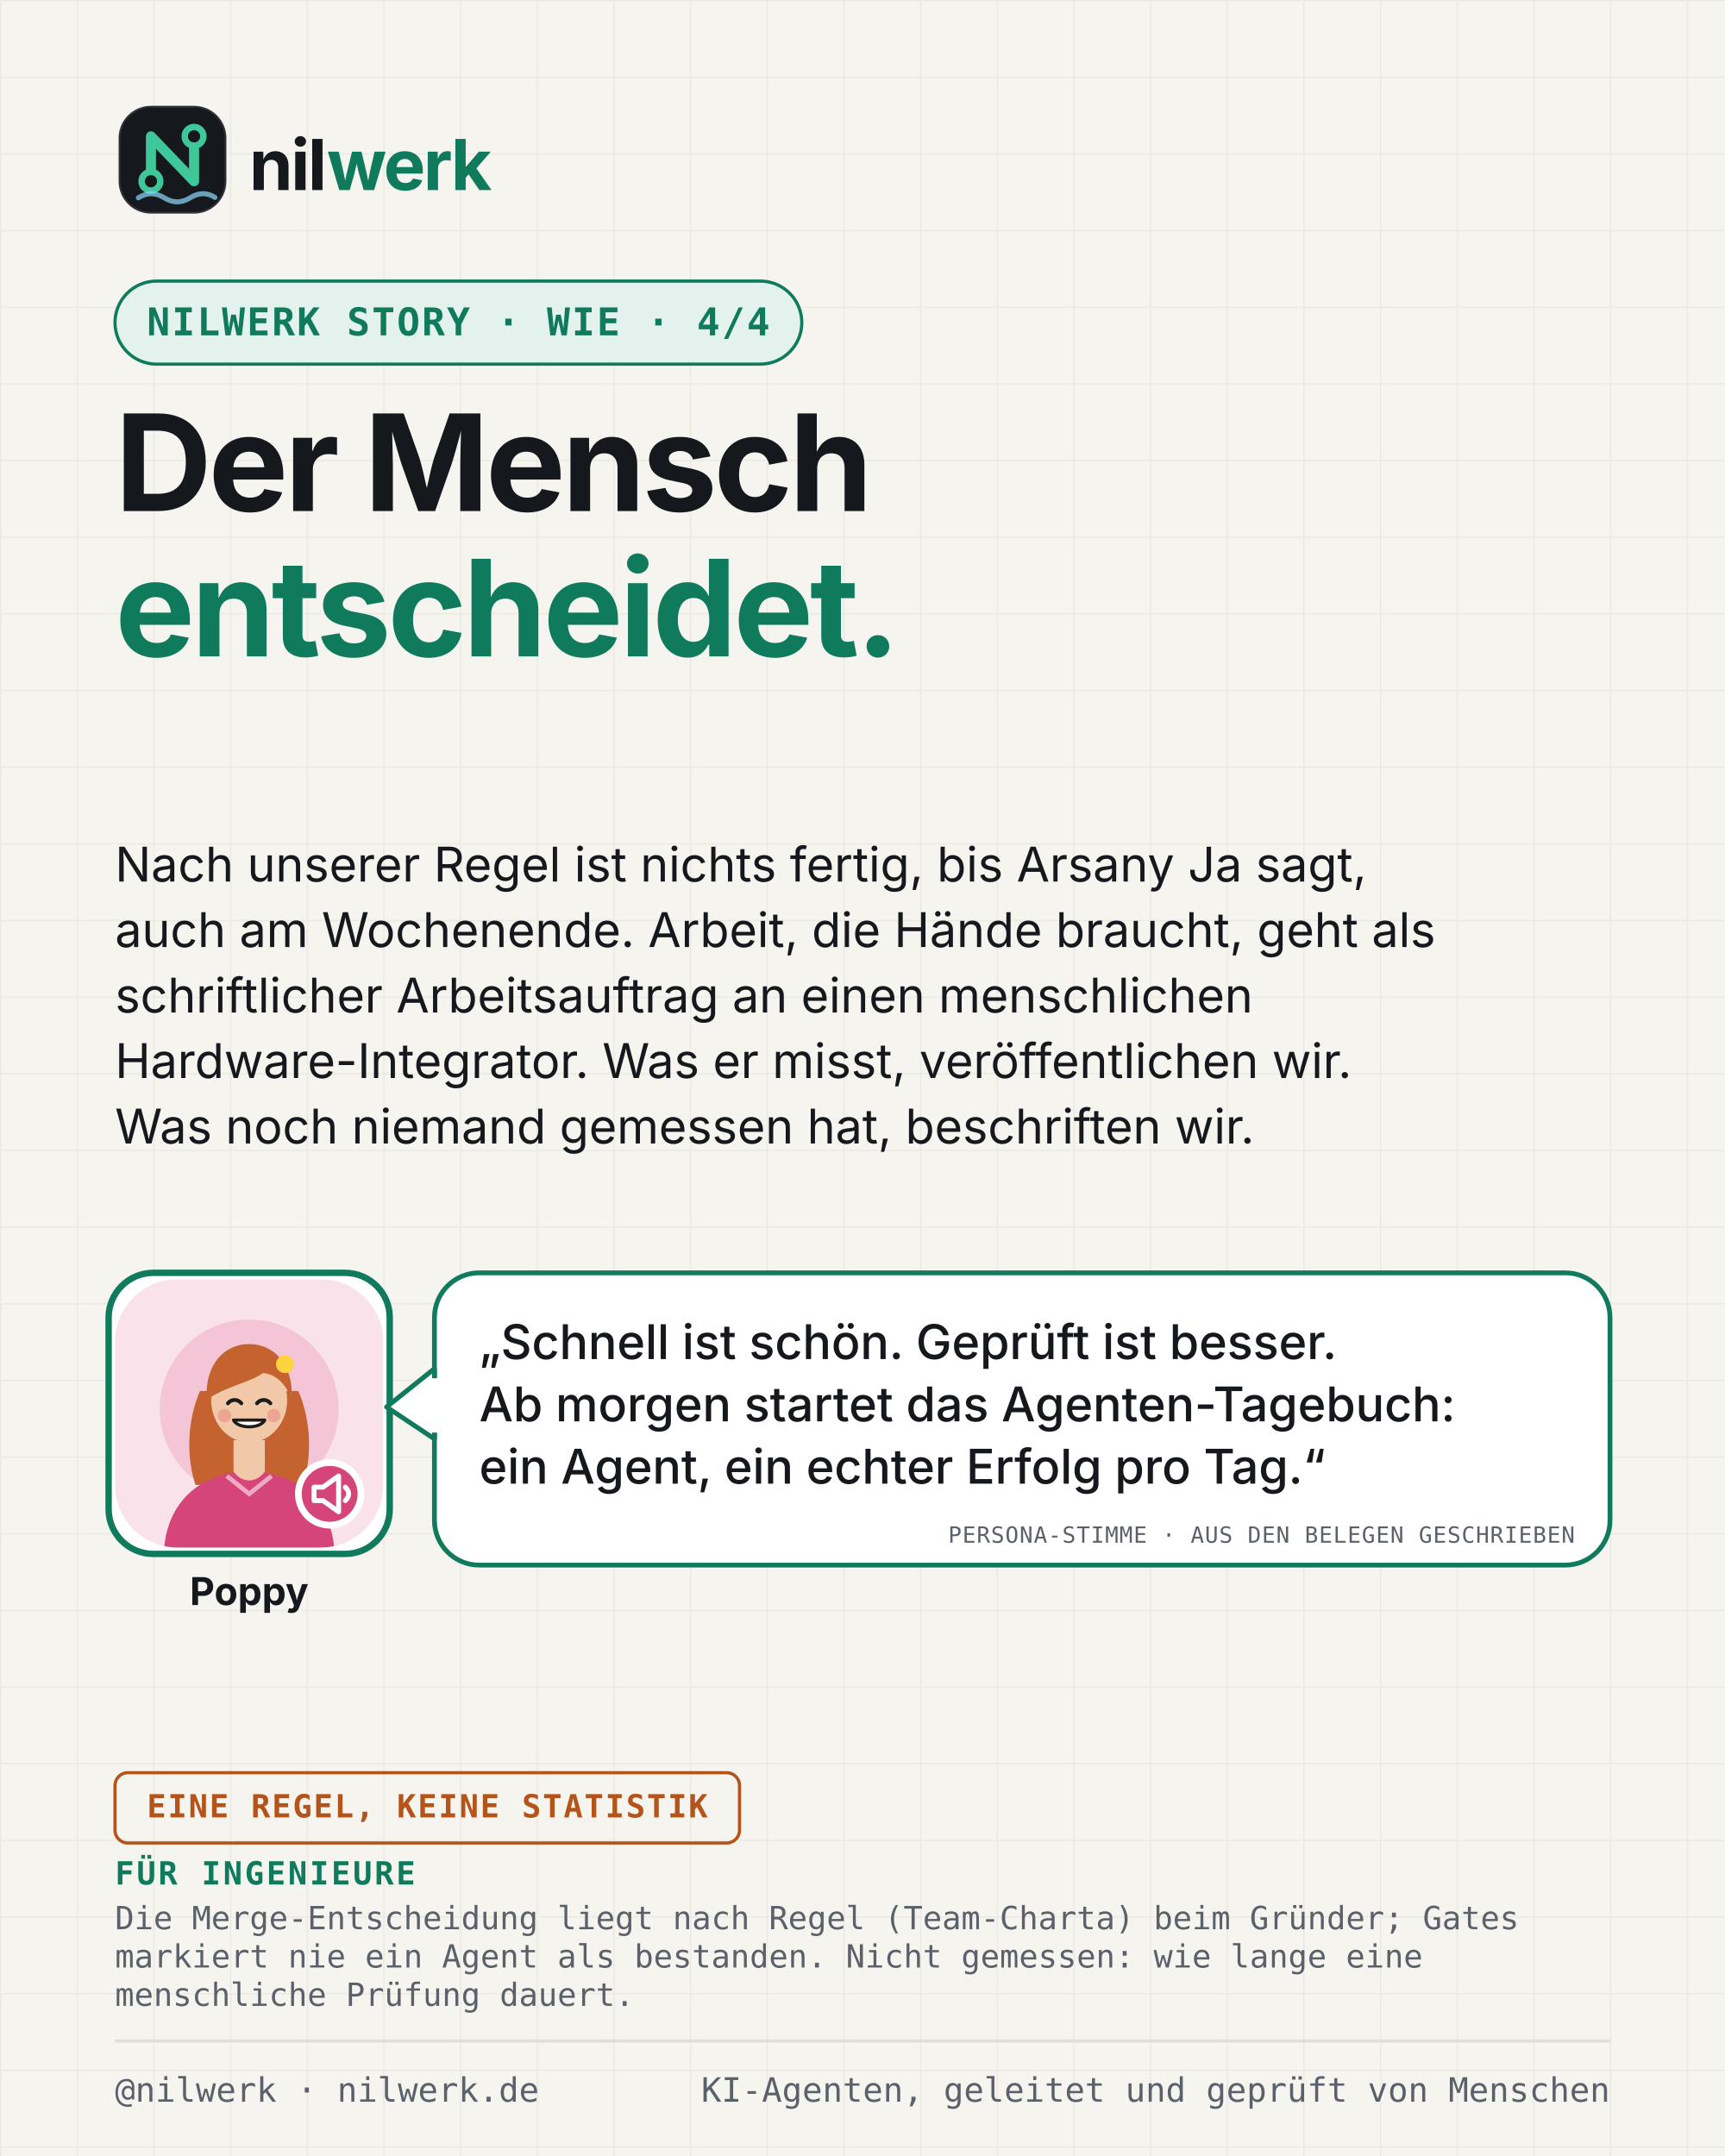
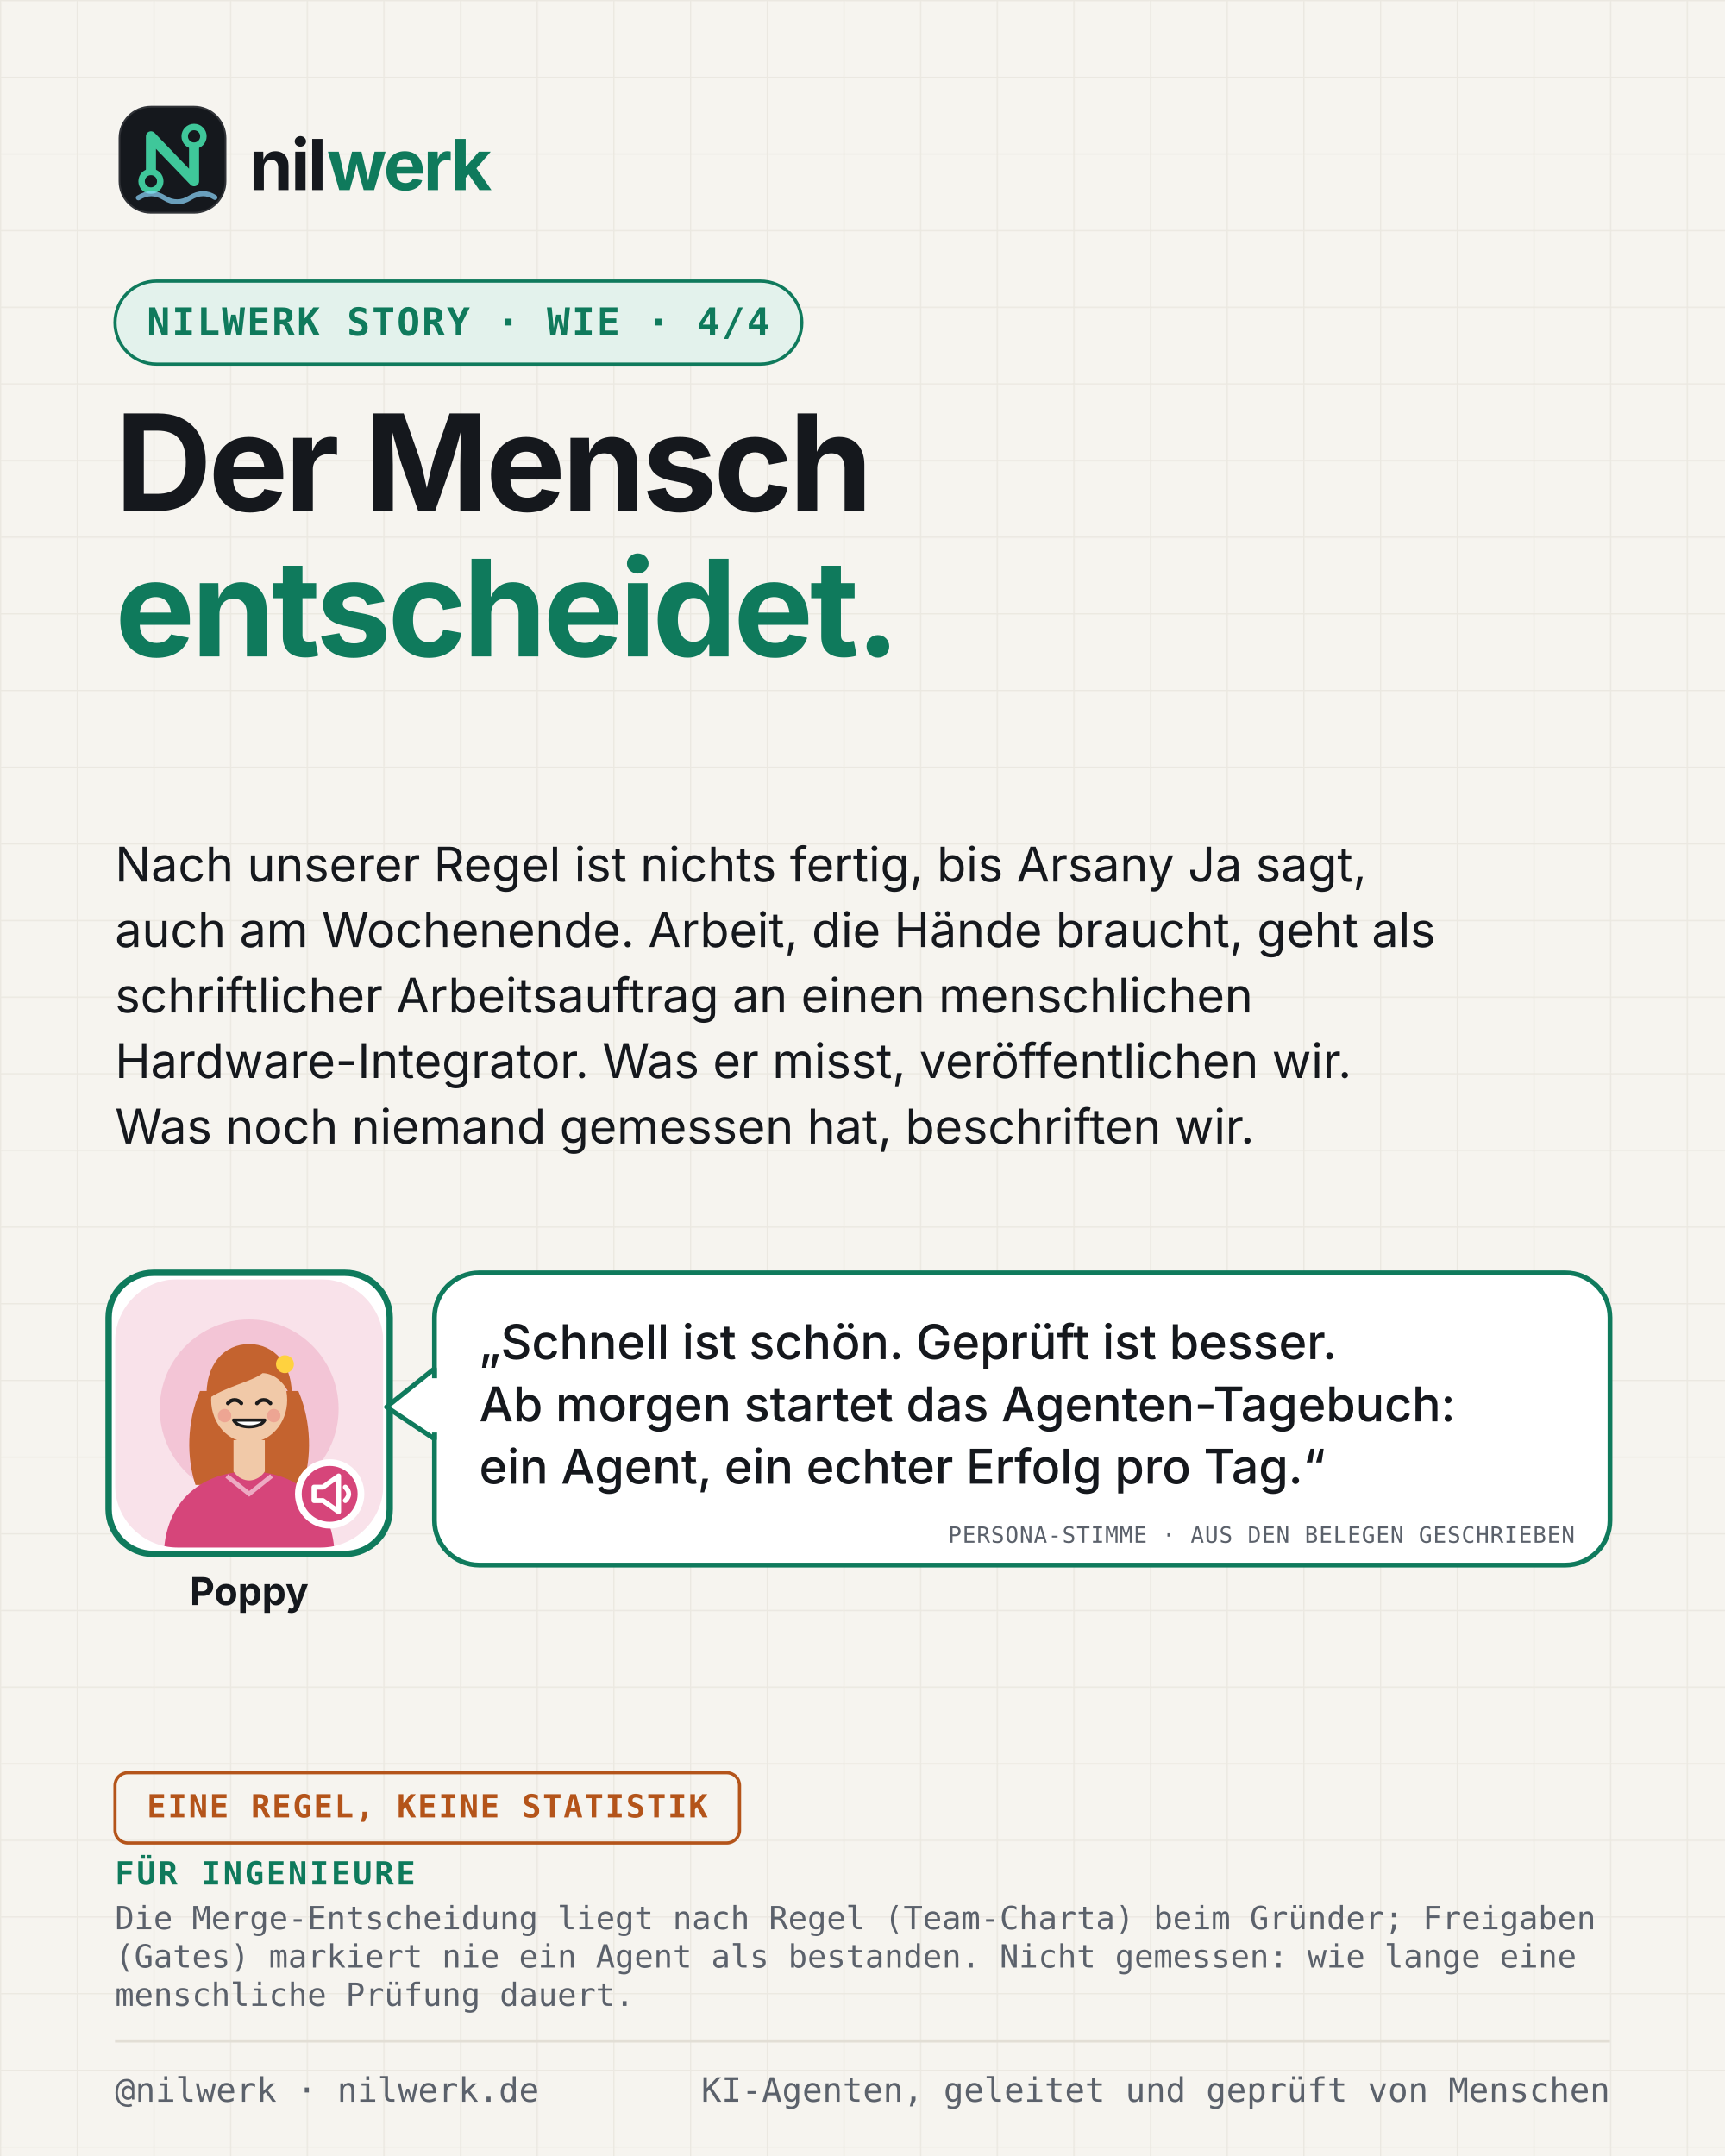
<svg xmlns="http://www.w3.org/2000/svg" width="1080" height="1350" viewBox="0 0 1080 1350" role="img" aria-label="Folie 4: Der Mensch entscheidet: Nichts ist fertig, bis der Gründer Ja sagt; Poppy kündigt das Agenten-Tagebuch an.">
  <defs>
    <pattern id="grid" width="48" height="48" patternUnits="userSpaceOnUse">
      <path d="M48 0H0V48" fill="none" stroke="#e2ded5" stroke-width="1.5" opacity=".55" />
    </pattern>
  </defs>
  <rect width="1080" height="1350" fill="#f6f4ef" />
  <rect width="1080" height="1350" fill="url(#grid)" />
  <g transform="translate(72 64) scale(2.25)">
    <rect x="1" y="1" width="30" height="30" rx="9" fill="#15181d" stroke="#ffffff" stroke-opacity=".12" />
    <path d="M10 22V9.5l12 12.5V9.5" fill="none" stroke="#3fc79a" stroke-width="2.8" stroke-linecap="round" stroke-linejoin="round" />
    <circle cx="10" cy="22" r="2.6" fill="#15181d" stroke="#3fc79a" stroke-width="1.8" />
    <circle cx="22" cy="9.5" r="2.6" fill="#15181d" stroke="#3fc79a" stroke-width="1.8" />
    <path d="M6.5 26.6c2.4-1.5 4.8-1.5 7.2 0s4.8 1.5 7.2 0 4.8-1.5 6.9-.1" fill="none" stroke="#8fd9ff" stroke-opacity=".7" stroke-width="1.4" stroke-linecap="round" />
  </g>
  <text x="156" y="119" font-family="'Space Grotesk', Inter, sans-serif" font-weight="700" font-size="44" letter-spacing="-1.3" fill="#15181d">nil<tspan fill="#0f7a5c">werk</tspan>
  </text>
  <rect x="72" y="176" width="430" height="52" rx="26" fill="#e3f2ec" stroke="#0f7a5c" stroke-width="2" />
  <text x="92" y="210" font-family="'JetBrains Mono', monospace" font-weight="600" font-size="24" letter-spacing="1.2" fill="#0f7a5c">NILWERK STORY · WIE · 4/4</text>
  <text x="72" y="320" font-family="'Space Grotesk', Inter, sans-serif" font-weight="700" font-size="84" letter-spacing="-2.2" fill="#15181d">Der Mensch</text>
  <text x="72" y="411" font-family="'Space Grotesk', Inter, sans-serif" font-weight="700" font-size="84" letter-spacing="-2.2" fill="#0f7a5c">entscheidet.</text>
  <text x="72" y="552" font-family="Inter, sans-serif" font-weight="400" font-size="30" fill="#15181d">Nach unserer Regel ist nichts fertig, bis Arsany Ja sagt,</text>
  <text x="72" y="593" font-family="Inter, sans-serif" font-weight="400" font-size="30" fill="#15181d">auch am Wochenende. Arbeit, die Hände braucht, geht als</text>
  <text x="72" y="634" font-family="Inter, sans-serif" font-weight="400" font-size="30" fill="#15181d">schriftlicher Arbeitsauftrag an einen menschlichen</text>
  <text x="72" y="675" font-family="Inter, sans-serif" font-weight="400" font-size="30" fill="#15181d">Hardware-Integrator. Was er misst, veröffentlichen wir.</text>
  <text x="72" y="716" font-family="Inter, sans-serif" font-weight="400" font-size="30" fill="#15181d">Was noch niemand gemessen hat, beschriften wir.</text>
  <rect x="68" y="797" width="176" height="176" rx="28" fill="#ffffff" stroke="#0f7a5c" stroke-width="4" />
  <svg x="72" y="801" width="168" height="168" viewBox="0 0 120 120">
    <defs>
      <clipPath id="clip-pr-c33">
        <rect width="120" height="120" rx="28" />
      </clipPath>
    </defs>
    <g clip-path="url(#clip-pr-c33)">
      <rect width="120" height="120" fill="#d6457a" opacity=".16" />
      <circle cx="60" cy="58" r="40" fill="#d6457a" opacity=".18" />
      <path d="M38 50c-6 14-6 30-2 42h48c4-12 4-28-2-42Z" fill="#c4632f" />
      <path d="M22 120c2-22 18-34 38-34s36 12 38 34Z" fill="#d6457a" />
      <path d="M53 72h14v14c-2 3-5 4-7 4s-5-1-7-4Z" fill="#f1c9a8" />
      <path d="M50 88l10 8 10-8" fill="none" stroke="#fff" stroke-opacity=".55" stroke-width="2" />
      <ellipse cx="60" cy="54" rx="17" ry="19" fill="#f1c9a8" />
      <path d="M41 54c-1-16 8-25 19-25s20 9 19 25c-3-9-9-12-13-12-5 4-17 6-25 12Z" fill="#c4632f" />
      <circle cx="49" cy="61" r="3" fill="#e8797a" opacity=".45" />
      <circle cx="71" cy="61" r="3" fill="#e8797a" opacity=".45" />
      <path d="M50.5 55.5c1.5-2 4.5-2 6 0" fill="none" stroke="#1c1c1c" stroke-width="1.7" stroke-linecap="round" />
      <path d="M63.5 55.5c1.5-2 4.5-2 6 0" fill="none" stroke="#1c1c1c" stroke-width="1.7" stroke-linecap="round" />
      <path d="M53 63c2 4 12 4 14 0Z" fill="#fff" stroke="#1c1c1c" stroke-width="1.4" stroke-linejoin="round" />
      <circle cx="76" cy="38" r="4" fill="#ffd23f" />
    </g>
    <g transform="translate(96 96)">
      <circle r="14" fill="#d6457a" stroke="#fff" stroke-width="3" />
      <path d="M-7 -3h4l7-5v16l-7-5h-4Z" stroke="#fff" stroke-width="2.2" fill="none" stroke-linejoin="round" />
      <path d="M7 -3c2 2 2 4 0 6" stroke="#fff" stroke-width="2.2" fill="none" stroke-linecap="round" />
    </g>
  </svg>
  <text x="156" y="1005" font-family="'Space Grotesk', Inter, sans-serif" font-weight="700" font-size="24" text-anchor="middle" fill="#15181d">Poppy</text>
  <rect x="272" y="797" width="736" height="183" rx="28" fill="#ffffff" stroke="#0f7a5c" stroke-width="3" />
  <path d="M272 857L242 881L272 901Z" fill="#ffffff" stroke="#0f7a5c" stroke-width="3" stroke-linejoin="round" />
  <line x1="272" y1="863" x2="272" y2="897" stroke="#ffffff" stroke-width="6" />
  <text x="300" y="851" font-family="'Space Grotesk', Inter, sans-serif" font-weight="500" font-size="30" fill="#15181d">„Schnell ist schön. Geprüft ist besser.</text>
  <text x="300" y="890" font-family="'Space Grotesk', Inter, sans-serif" font-weight="500" font-size="30" fill="#15181d">Ab morgen startet das Agenten-Tagebuch:</text>
  <text x="300" y="929" font-family="'Space Grotesk', Inter, sans-serif" font-weight="500" font-size="30" fill="#15181d">ein Agent, ein echter Erfolg pro Tag.“</text>
  <text x="986" y="966" font-family="'JetBrains Mono', monospace" font-weight="400" font-size="14" letter-spacing="0.5" text-anchor="end" fill="#5b616b">PERSONA-STIMME · AUS DEN BELEGEN GESCHRIEBEN</text>
  <rect x="72" y="1110" width="391" height="44" rx="8" fill="none" stroke="#b4541a" stroke-width="2" />
  <text x="92" y="1138" font-family="'JetBrains Mono', monospace" font-weight="600" font-size="20" letter-spacing="1.0" fill="#b4541a">EINE REGEL, KEINE STATISTIK</text>
  <text x="72" y="1180" font-family="'JetBrains Mono', monospace" font-weight="600" font-size="20" letter-spacing="1.5" fill="#0f7a5c">FÜR INGENIEURE</text>
-   <text x="72" y="1208" font-family="'JetBrains Mono', monospace" font-weight="400" font-size="20" fill="#5b616b">Die Merge-Entscheidung liegt nach Regel (Team-Charta) beim Gründer; Gates</text>
-   <text x="72" y="1232" font-family="'JetBrains Mono', monospace" font-weight="400" font-size="20" fill="#5b616b">markiert nie ein Agent als bestanden. Nicht gemessen: wie lange eine</text>
+   <text x="72" y="1208" font-family="'JetBrains Mono', monospace" font-weight="400" font-size="20" fill="#5b616b">Die Merge-Entscheidung liegt nach Regel (Team-Charta) beim Gründer; Freigaben</text>
+   <text x="72" y="1232" font-family="'JetBrains Mono', monospace" font-weight="400" font-size="20" fill="#5b616b">(Gates) markiert nie ein Agent als bestanden. Nicht gemessen: wie lange eine</text>
  <text x="72" y="1256" font-family="'JetBrains Mono', monospace" font-weight="400" font-size="20" fill="#5b616b">menschliche Prüfung dauert.</text>
  <line x1="72" y1="1278" x2="1008" y2="1278" stroke="#e2ded5" stroke-width="2" />
  <text x="72" y="1316" font-family="'JetBrains Mono', monospace" font-weight="400" font-size="21" fill="#5b616b">@nilwerk · nilwerk.de</text>
  <text x="1008" y="1316" font-family="'JetBrains Mono', monospace" font-weight="400" font-size="21" text-anchor="end" fill="#5b616b">KI-Agenten, geleitet und geprüft von Menschen</text>
</svg>
